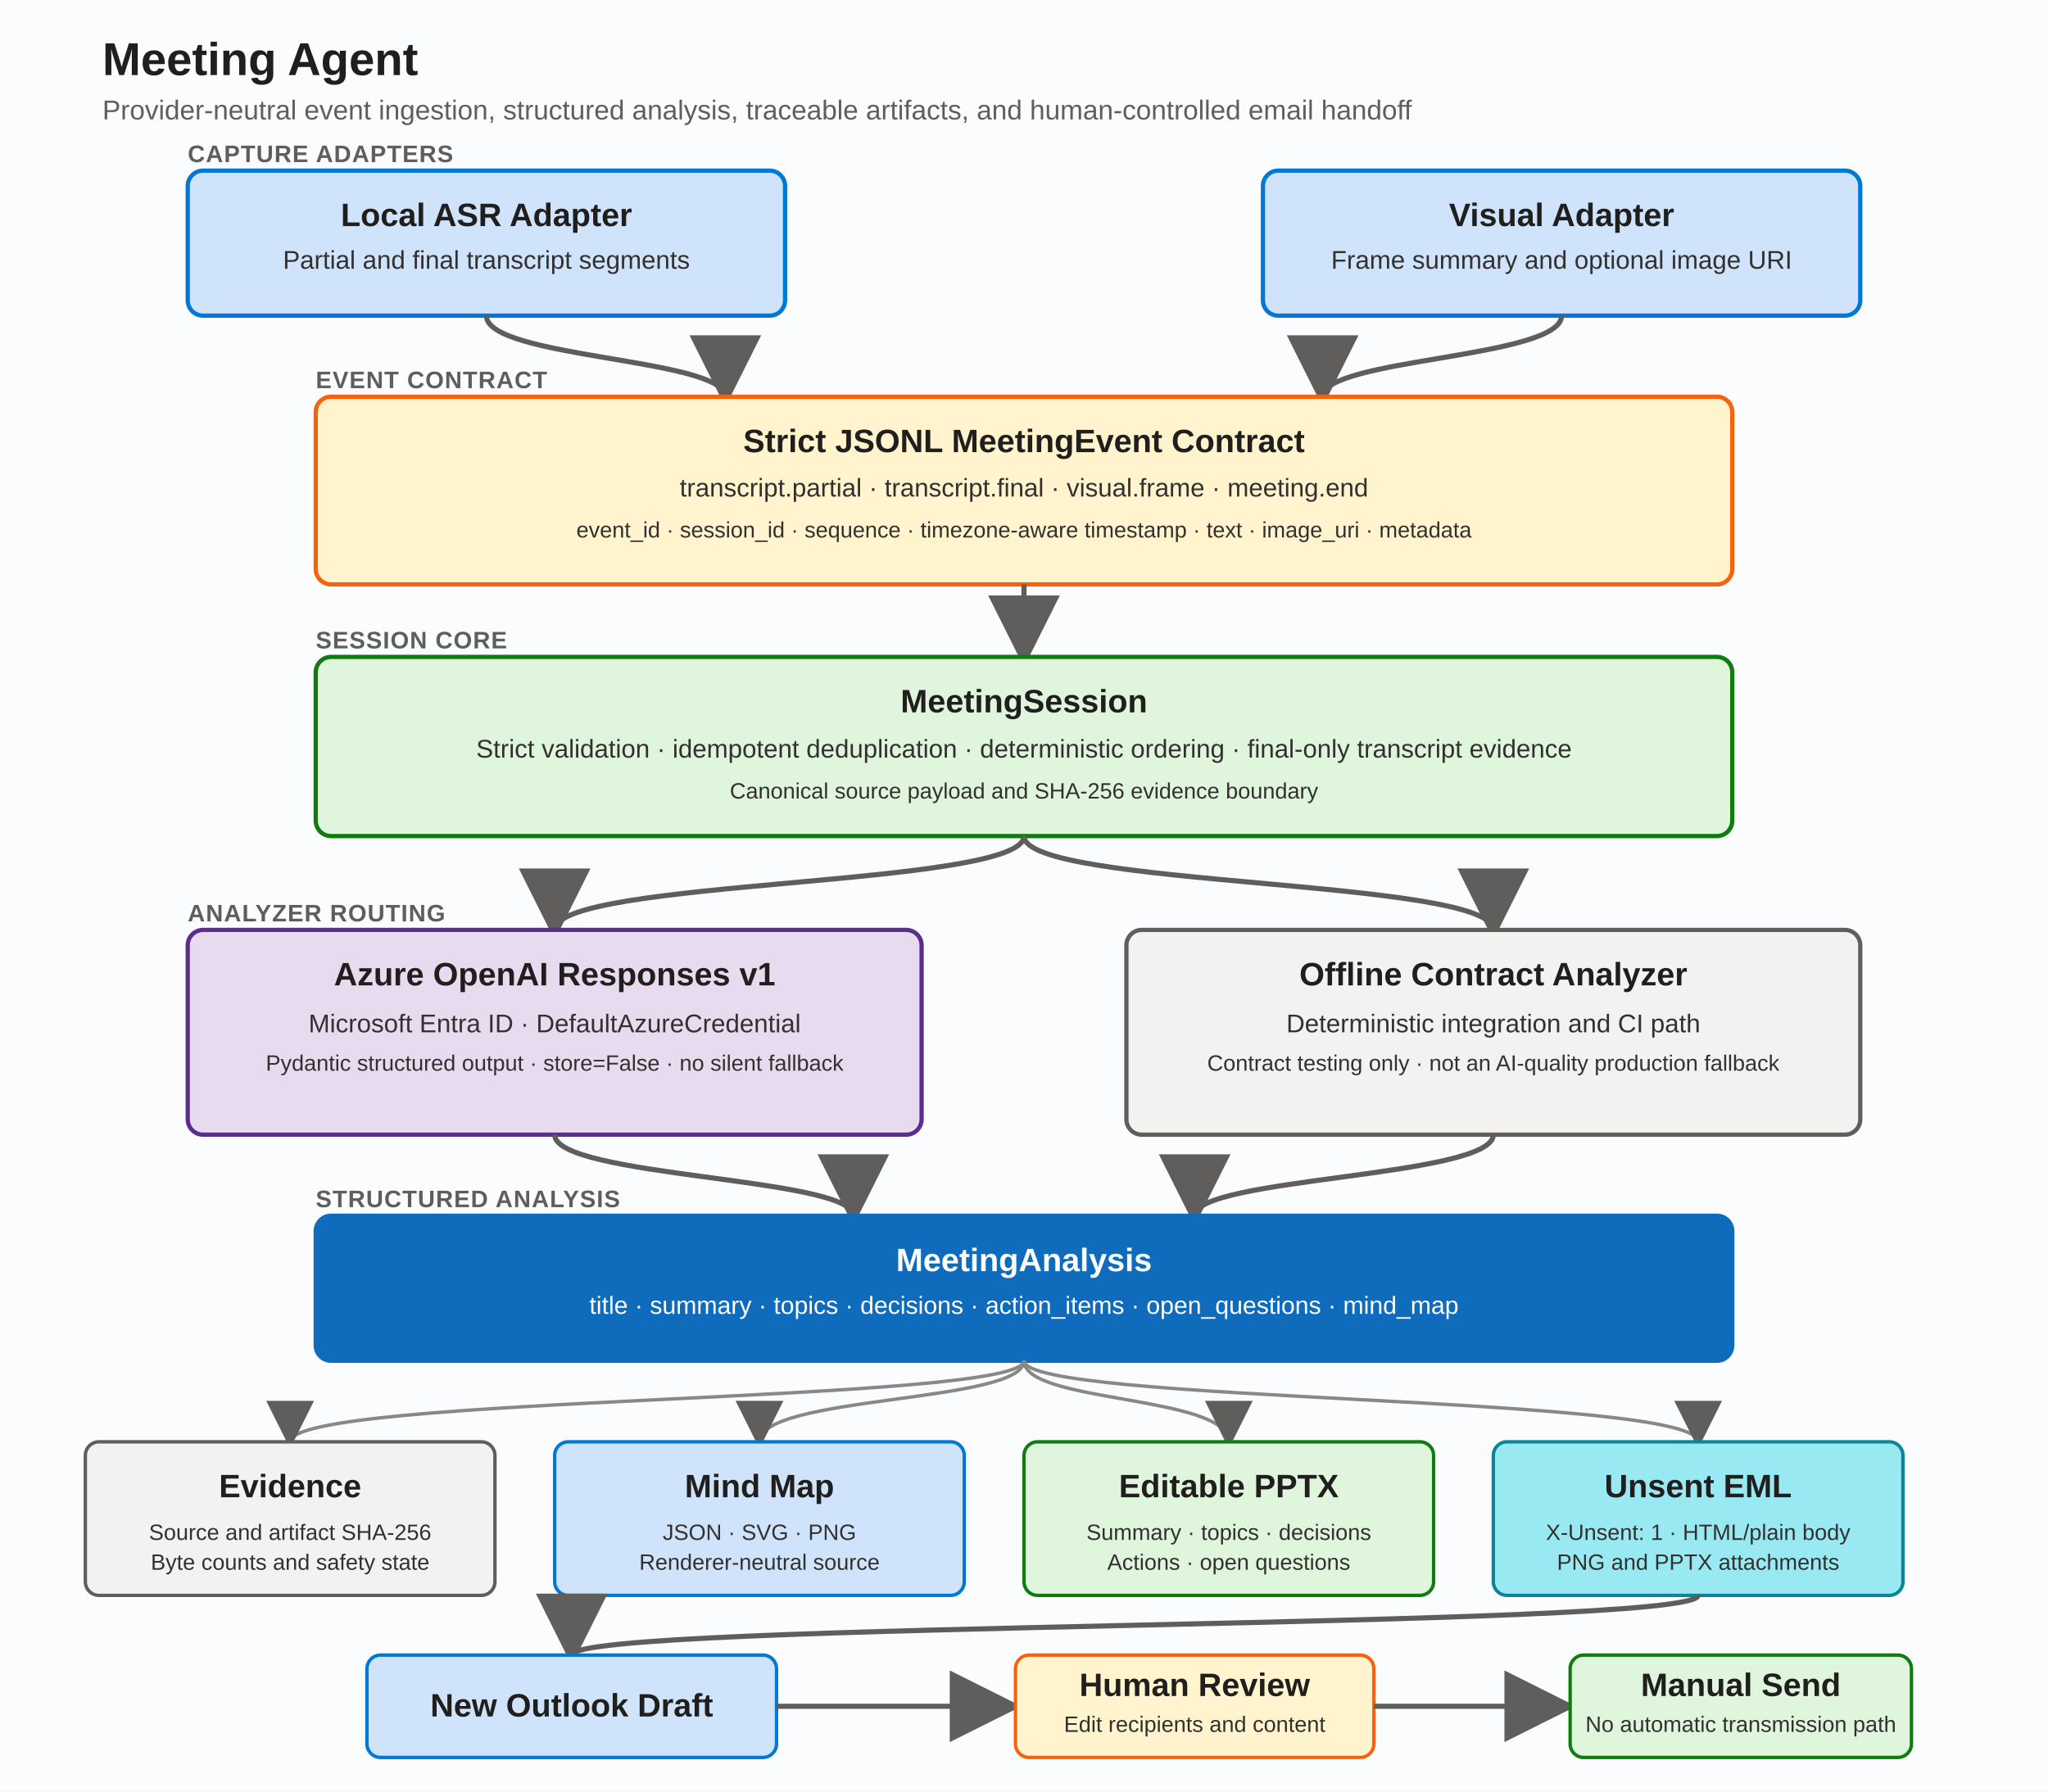
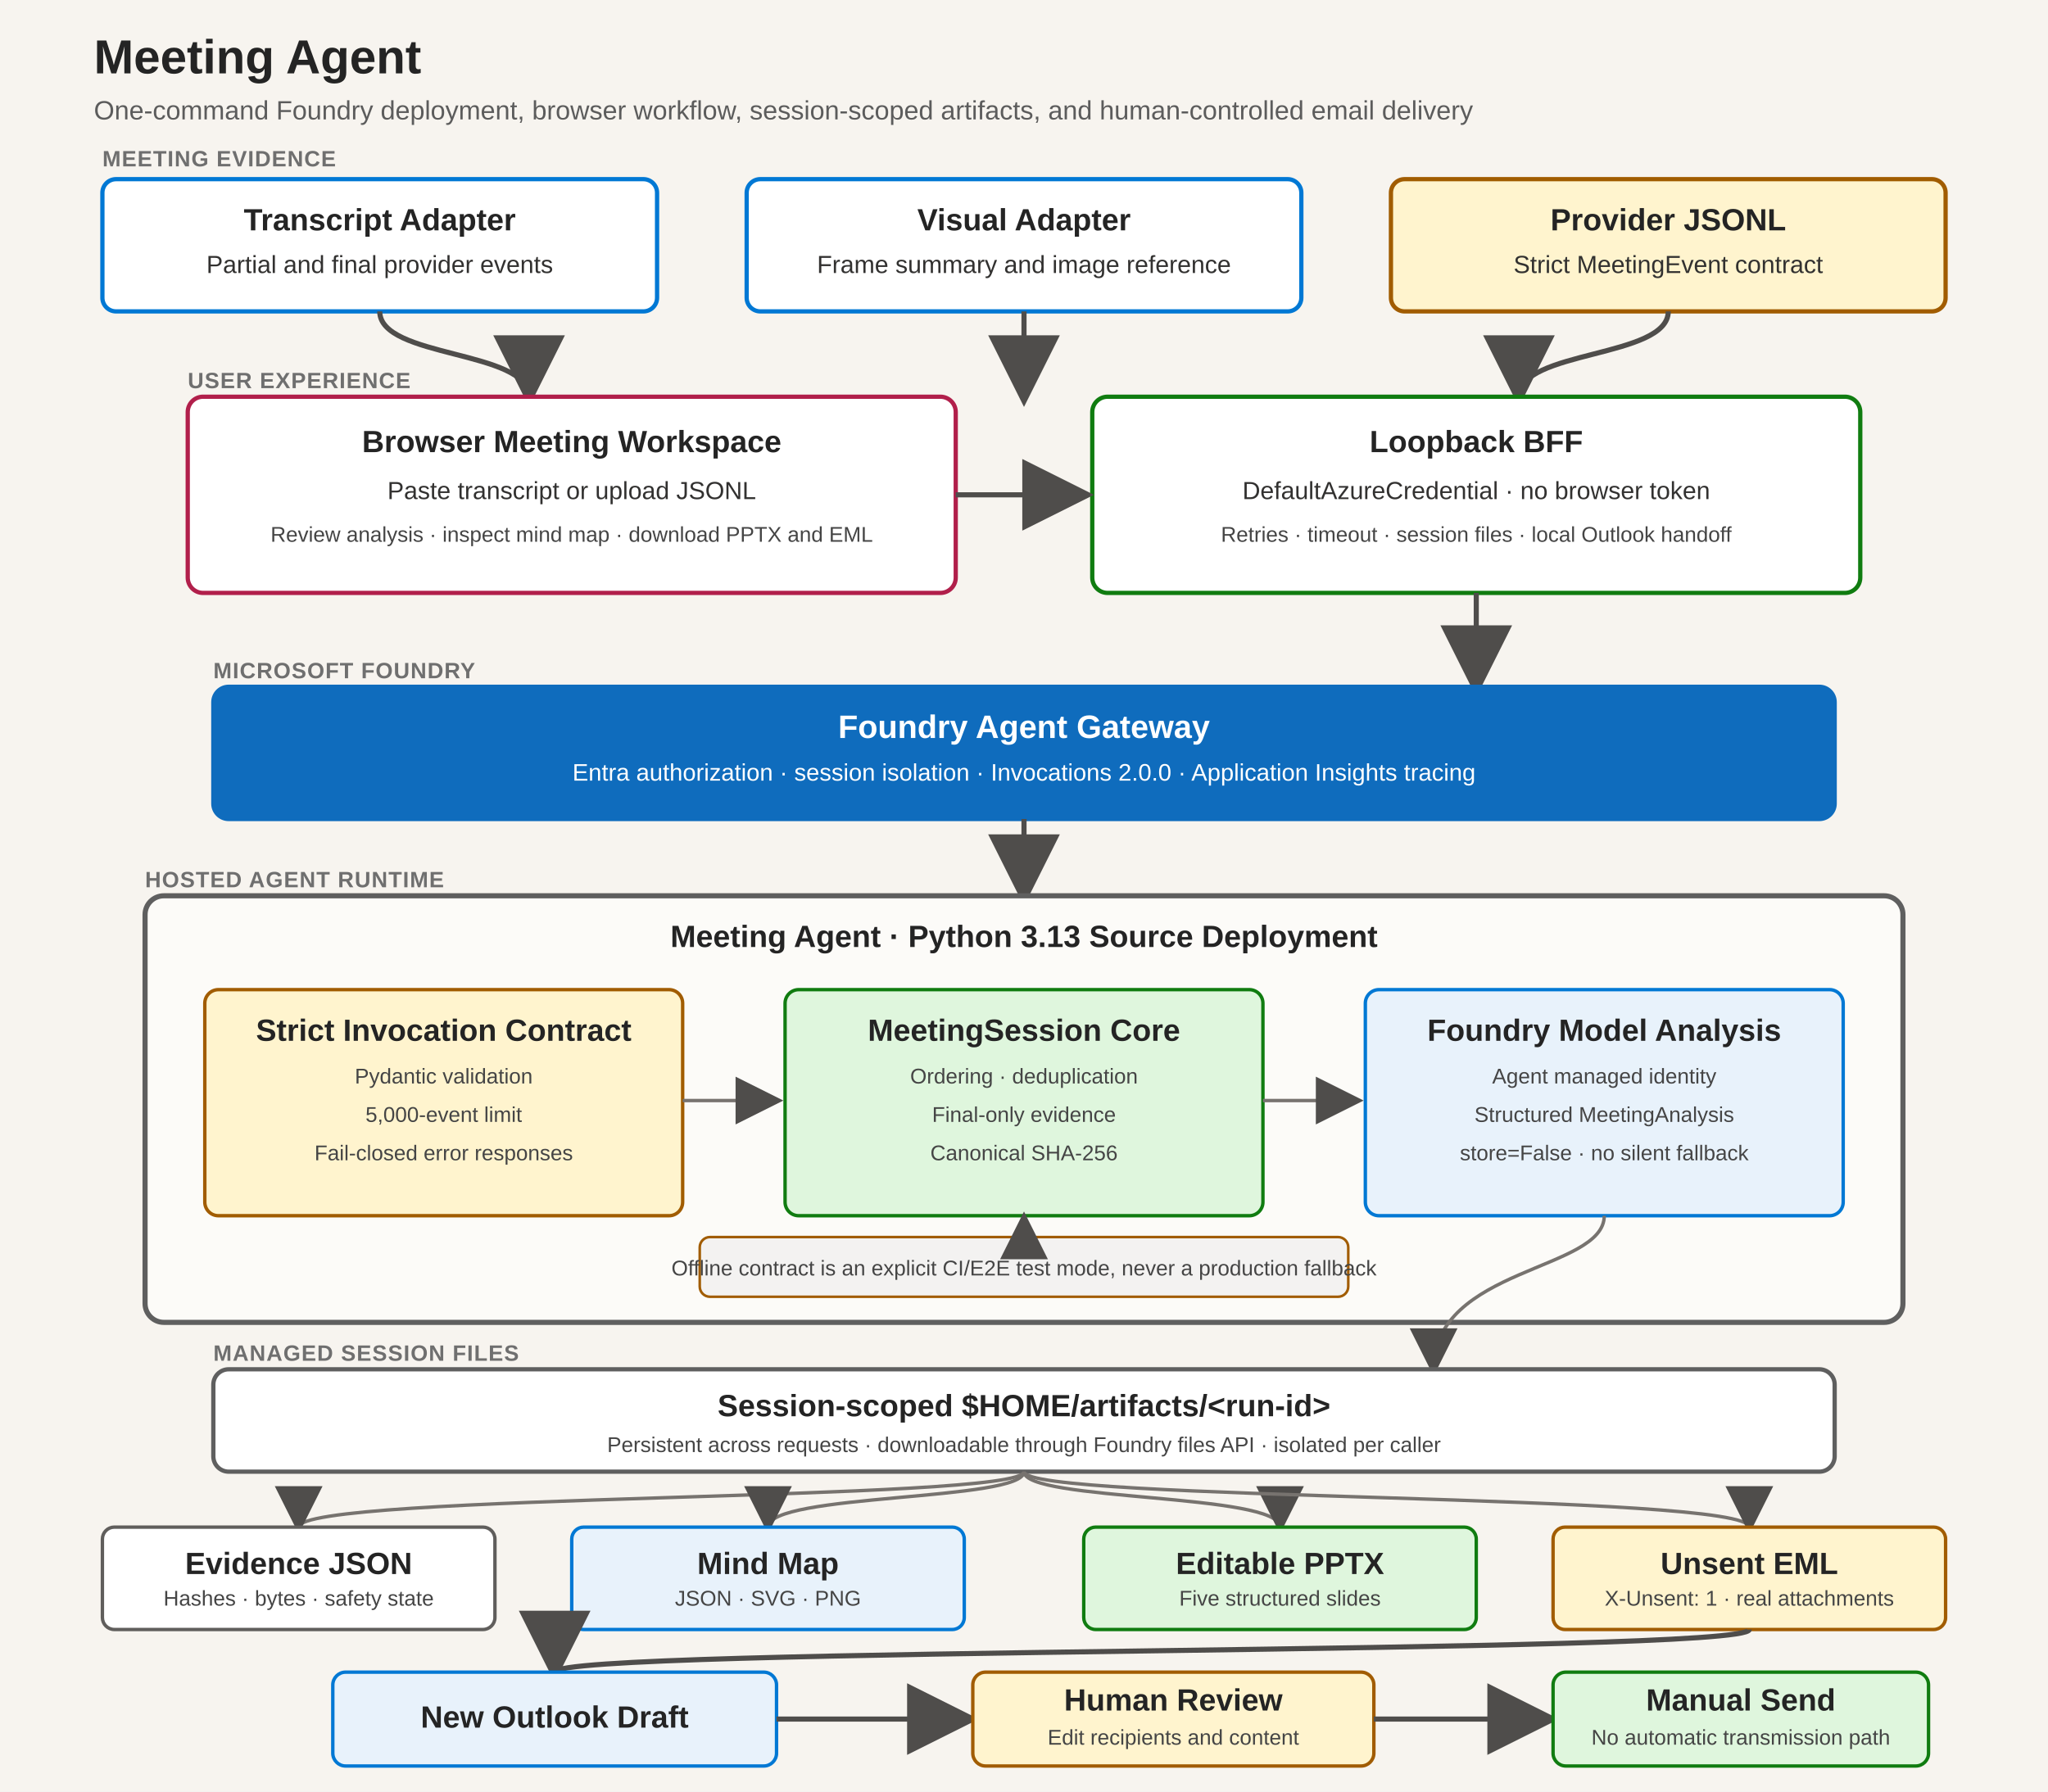
<svg xmlns="http://www.w3.org/2000/svg" width="2400" height="2100" viewBox="0 0 2400 2100" role="img" aria-labelledby="title description">
  <defs>
    <marker id="arrow" markerWidth="14" markerHeight="14" refX="12" refY="7" orient="auto" markerUnits="strokeWidth">
-       <path d="M0,0 L14,7 L0,14 z" fill="#605e5c" />
+       <path d="M0,0 L14,7 L0,14 z" fill="#4f4d4b" />
    </marker>
    <style>
-       .title { font: 700 54px "Segoe UI", Arial, sans-serif; fill: #201f1e; }
-       .subtitle { font: 32px "Segoe UI", Arial, sans-serif; fill: #605e5c; }
-       .layer { font: 700 28px "Segoe UI", Arial, sans-serif; fill: #605e5c; letter-spacing: 1px; }
-       .heading { font: 700 38px "Segoe UI", Arial, sans-serif; fill: #201f1e; }
-       .body { font: 30px "Segoe UI", Arial, sans-serif; fill: #323130; }
-       .small { font: 26px "Segoe UI", Arial, sans-serif; fill: #323130; }
+       .title { font: 700 56px "Segoe UI", Arial, sans-serif; fill: #242424; }
+       .subtitle { font: 31px "Segoe UI", Arial, sans-serif; fill: #5c5c5c; }
+       .layer { font: 700 26px "Segoe UI", Arial, sans-serif; fill: #6f6f6f; letter-spacing: 1px; }
+       .heading { font: 700 36px "Segoe UI", Arial, sans-serif; fill: #242424; }
+       .body { font: 29px "Segoe UI", Arial, sans-serif; fill: #323130; }
+       .small { font: 25px "Segoe UI", Arial, sans-serif; fill: #454545; }
      .white-heading { font: 700 38px "Segoe UI", Arial, sans-serif; fill: #ffffff; }
-       .white-body { font: 29px "Segoe UI", Arial, sans-serif; fill: #ffffff; }
-       .flow { stroke: #605e5c; stroke-width: 6; fill: none; marker-end: url(#arrow); }
-       .secondary-flow { stroke: #8a8886; stroke-width: 4; fill: none; marker-end: url(#arrow); }
+       .white-body { font: 28px "Segoe UI", Arial, sans-serif; fill: #ffffff; }
+       .flow { stroke: #4f4d4b; stroke-width: 6; fill: none; marker-end: url(#arrow); }
+       .secondary { stroke: #77736f; stroke-width: 4; fill: none; marker-end: url(#arrow); }
+       .test-flow { stroke: #a15c00; stroke-width: 4; stroke-dasharray: 14 10; fill: none; marker-end: url(#arrow); }
    </style>
  </defs>
-   <rect width="2400" height="2100" fill="#fbfcfe" />
-   <text class="title" x="120" y="88">Meeting Agent</text>
-   <text class="subtitle" x="120" y="140">Provider-neutral event ingestion, structured analysis, traceable artifacts, and human-controlled email handoff</text>
-   <text class="layer" x="220" y="190">CAPTURE ADAPTERS</text>
-   <rect x="220" y="200" width="700" height="170" rx="18" fill="#cfe4fa" stroke="#0078d4" stroke-width="5" />
-   <text class="heading" x="570" y="265" text-anchor="middle">Local ASR Adapter</text>
-   <text class="body" x="570" y="315" text-anchor="middle">Partial and final transcript segments</text>
-   <rect x="1480" y="200" width="700" height="170" rx="18" fill="#cfe4fa" stroke="#0078d4" stroke-width="5" />
-   <text class="heading" x="1830" y="265" text-anchor="middle">Visual Adapter</text>
-   <text class="body" x="1830" y="315" text-anchor="middle">Frame summary and optional image URI</text>
-   <path class="flow" d="M570 370 C570 420 850 420 850 465" />
-   <path class="flow" d="M1830 370 C1830 420 1550 420 1550 465" />
-   <text class="layer" x="370" y="455">EVENT CONTRACT</text>
-   <rect x="370" y="465" width="1660" height="220" rx="18" fill="#fff4ce" stroke="#f7630c" stroke-width="5" />
-   <text class="heading" x="1200" y="530" text-anchor="middle">Strict JSONL MeetingEvent Contract</text>
-   <text class="body" x="1200" y="582" text-anchor="middle">transcript.partial · transcript.final · visual.frame · meeting.end</text>
-   <text class="small" x="1200" y="630" text-anchor="middle">event_id · session_id · sequence · timezone-aware timestamp · text · image_uri · metadata</text>
-   <path class="flow" d="M1200 685 L1200 770" />
-   <text class="layer" x="370" y="760">SESSION CORE</text>
-   <rect x="370" y="770" width="1660" height="210" rx="18" fill="#dff6dd" stroke="#107c10" stroke-width="5" />
-   <text class="heading" x="1200" y="835" text-anchor="middle">MeetingSession</text>
-   <text class="body" x="1200" y="888" text-anchor="middle">Strict validation · idempotent deduplication · deterministic ordering · final-only transcript evidence</text>
-   <text class="small" x="1200" y="936" text-anchor="middle">Canonical source payload and SHA-256 evidence boundary</text>
-   <path class="flow" d="M1200 980 C1200 1040 650 1030 650 1090" />
-   <path class="flow" d="M1200 980 C1200 1040 1750 1030 1750 1090" />
-   <text class="layer" x="220" y="1080">ANALYZER ROUTING</text>
-   <rect x="220" y="1090" width="860" height="240" rx="18" fill="#e8daef" stroke="#5c2d91" stroke-width="5" />
-   <text class="heading" x="650" y="1155" text-anchor="middle">Azure OpenAI Responses v1</text>
-   <text class="body" x="650" y="1210" text-anchor="middle">Microsoft Entra ID · DefaultAzureCredential</text>
-   <text class="small" x="650" y="1255" text-anchor="middle">Pydantic structured output · store=False · no silent fallback</text>
-   <rect x="1320" y="1090" width="860" height="240" rx="18" fill="#f3f2f1" stroke="#605e5c" stroke-width="5" />
-   <text class="heading" x="1750" y="1155" text-anchor="middle">Offline Contract Analyzer</text>
-   <text class="body" x="1750" y="1210" text-anchor="middle">Deterministic integration and CI path</text>
-   <text class="small" x="1750" y="1255" text-anchor="middle">Contract testing only · not an AI-quality production fallback</text>
-   <path class="flow" d="M650 1330 C650 1380 1000 1380 1000 1425" />
-   <path class="flow" d="M1750 1330 C1750 1380 1400 1380 1400 1425" />
-   <text class="layer" x="370" y="1415">STRUCTURED ANALYSIS</text>
-   <rect x="370" y="1425" width="1660" height="170" rx="18" fill="#0f6cbd" stroke="#0f6cbd" stroke-width="5" />
-   <text class="white-heading" x="1200" y="1490" text-anchor="middle">MeetingAnalysis</text>
-   <text class="white-body" x="1200" y="1540" text-anchor="middle">title · summary · topics · decisions · action_items · open_questions · mind_map</text>
-   <path class="secondary-flow" d="M1200 1595 C1200 1645 340 1635 340 1690" />
-   <path class="secondary-flow" d="M1200 1595 C1200 1645 890 1635 890 1690" />
-   <path class="secondary-flow" d="M1200 1595 C1200 1645 1440 1635 1440 1690" />
-   <path class="secondary-flow" d="M1200 1595 C1200 1645 1990 1635 1990 1690" />
-   <rect x="100" y="1690" width="480" height="180" rx="16" fill="#f3f2f1" stroke="#605e5c" stroke-width="4" />
-   <text class="heading" x="340" y="1755" text-anchor="middle">Evidence</text>
-   <text class="small" x="340" y="1805" text-anchor="middle">Source and artifact SHA-256</text>
-   <text class="small" x="340" y="1840" text-anchor="middle">Byte counts and safety state</text>
-   <rect x="650" y="1690" width="480" height="180" rx="16" fill="#cfe4fa" stroke="#0078d4" stroke-width="4" />
-   <text class="heading" x="890" y="1755" text-anchor="middle">Mind Map</text>
-   <text class="small" x="890" y="1805" text-anchor="middle">JSON · SVG · PNG</text>
-   <text class="small" x="890" y="1840" text-anchor="middle">Renderer-neutral source</text>
-   <rect x="1200" y="1690" width="480" height="180" rx="16" fill="#dff6dd" stroke="#107c10" stroke-width="4" />
-   <text class="heading" x="1440" y="1755" text-anchor="middle">Editable PPTX</text>
-   <text class="small" x="1440" y="1805" text-anchor="middle">Summary · topics · decisions</text>
-   <text class="small" x="1440" y="1840" text-anchor="middle">Actions · open questions</text>
-   <rect x="1750" y="1690" width="480" height="180" rx="16" fill="#99e9f2" stroke="#0c8599" stroke-width="4" />
-   <text class="heading" x="1990" y="1755" text-anchor="middle">Unsent EML</text>
-   <text class="small" x="1990" y="1805" text-anchor="middle">X-Unsent: 1 · HTML/plain body</text>
-   <text class="small" x="1990" y="1840" text-anchor="middle">PNG and PPTX attachments</text>
-   <path class="flow" d="M1990 1870 C1990 1910 670 1900 670 1940" />
-   <rect x="430" y="1940" width="480" height="120" rx="16" fill="#cfe4fa" stroke="#0078d4" stroke-width="4" />
-   <text class="heading" x="670" y="2012" text-anchor="middle">New Outlook Draft</text>
-   <path class="flow" d="M910 2000 L1185 2000" />
-   <rect x="1190" y="1940" width="420" height="120" rx="16" fill="#fff4ce" stroke="#f7630c" stroke-width="4" />
-   <text class="heading" x="1400" y="1988" text-anchor="middle">Human Review</text>
-   <text class="small" x="1400" y="2030" text-anchor="middle">Edit recipients and content</text>
-   <path class="flow" d="M1610 2000 L1835 2000" />
-   <rect x="1840" y="1940" width="400" height="120" rx="16" fill="#dff6dd" stroke="#107c10" stroke-width="4" />
-   <text class="heading" x="2040" y="1988" text-anchor="middle">Manual Send</text>
-   <text class="small" x="2040" y="2030" text-anchor="middle">No automatic transmission path</text>
+   <rect width="2400" height="2100" fill="#f7f4ef" />
+   <text class="title" x="110" y="86">Meeting Agent</text>
+   <text class="subtitle" x="110" y="140">One-command Foundry deployment, browser workflow, session-scoped artifacts, and human-controlled email delivery</text>
+   <text class="layer" x="120" y="195">MEETING EVIDENCE</text>
+   <rect x="120" y="210" width="650" height="155" rx="16" fill="#ffffff" stroke="#0078d4" stroke-width="5" />
+   <text class="heading" x="445" y="270" text-anchor="middle">Transcript Adapter</text>
+   <text class="body" x="445" y="320" text-anchor="middle">Partial and final provider events</text>
+   <rect x="875" y="210" width="650" height="155" rx="16" fill="#ffffff" stroke="#0078d4" stroke-width="5" />
+   <text class="heading" x="1200" y="270" text-anchor="middle">Visual Adapter</text>
+   <text class="body" x="1200" y="320" text-anchor="middle">Frame summary and image reference</text>
+   <rect x="1630" y="210" width="650" height="155" rx="16" fill="#fff4ce" stroke="#a15c00" stroke-width="5" />
+   <text class="heading" x="1955" y="270" text-anchor="middle">Provider JSONL</text>
+   <text class="body" x="1955" y="320" text-anchor="middle">Strict MeetingEvent contract</text>
+   <path class="flow" d="M445 365 C445 420 620 410 620 465" />
+   <path class="flow" d="M1200 365 L1200 465" />
+   <path class="flow" d="M1955 365 C1955 420 1780 410 1780 465" />
+   <text class="layer" x="220" y="455">USER EXPERIENCE</text>
+   <rect x="220" y="465" width="900" height="230" rx="18" fill="#ffffff" stroke="#b11f4b" stroke-width="5" />
+   <text class="heading" x="670" y="530" text-anchor="middle">Browser Meeting Workspace</text>
+   <text class="body" x="670" y="585" text-anchor="middle">Paste transcript or upload JSONL</text>
+   <text class="small" x="670" y="635" text-anchor="middle">Review analysis · inspect mind map · download PPTX and EML</text>
+   <rect x="1280" y="465" width="900" height="230" rx="18" fill="#ffffff" stroke="#107c10" stroke-width="5" />
+   <text class="heading" x="1730" y="530" text-anchor="middle">Loopback BFF</text>
+   <text class="body" x="1730" y="585" text-anchor="middle">DefaultAzureCredential · no browser token</text>
+   <text class="small" x="1730" y="635" text-anchor="middle">Retries · timeout · session files · local Outlook handoff</text>
+   <path class="flow" d="M1120 580 L1270 580" />
+   <path class="flow" d="M1730 695 L1730 805" />
+   <text class="layer" x="250" y="795">MICROSOFT FOUNDRY</text>
+   <rect x="250" y="805" width="1900" height="155" rx="18" fill="#0f6cbd" stroke="#0f6cbd" stroke-width="5" />
+   <text class="white-heading" x="1200" y="865" text-anchor="middle">Foundry Agent Gateway</text>
+   <text class="white-body" x="1200" y="915" text-anchor="middle">Entra authorization · session isolation · Invocations 2.0.0 · Application Insights tracing</text>
+   <path class="flow" d="M1200 960 L1200 1050" />
+   <text class="layer" x="170" y="1040">HOSTED AGENT RUNTIME</text>
+   <rect x="170" y="1050" width="2060" height="500" rx="22" fill="#fcfbf8" stroke="#5f5f5f" stroke-width="6" />
+   <text class="heading" x="1200" y="1110" text-anchor="middle">Meeting Agent · Python 3.13 Source Deployment</text>
+   <rect x="240" y="1160" width="560" height="265" rx="16" fill="#fff4ce" stroke="#a15c00" stroke-width="4" />
+   <text class="heading" x="520" y="1220" text-anchor="middle">Strict Invocation Contract</text>
+   <text class="small" x="520" y="1270" text-anchor="middle">Pydantic validation</text>
+   <text class="small" x="520" y="1315" text-anchor="middle">5,000-event limit</text>
+   <text class="small" x="520" y="1360" text-anchor="middle">Fail-closed error responses</text>
+   <rect x="920" y="1160" width="560" height="265" rx="16" fill="#dff6dd" stroke="#107c10" stroke-width="4" />
+   <text class="heading" x="1200" y="1220" text-anchor="middle">MeetingSession Core</text>
+   <text class="small" x="1200" y="1270" text-anchor="middle">Ordering · deduplication</text>
+   <text class="small" x="1200" y="1315" text-anchor="middle">Final-only evidence</text>
+   <text class="small" x="1200" y="1360" text-anchor="middle">Canonical SHA-256</text>
+   <rect x="1600" y="1160" width="560" height="265" rx="16" fill="#e8f2fb" stroke="#0078d4" stroke-width="4" />
+   <text class="heading" x="1880" y="1220" text-anchor="middle">Foundry Model Analysis</text>
+   <text class="small" x="1880" y="1270" text-anchor="middle">Agent managed identity</text>
+   <text class="small" x="1880" y="1315" text-anchor="middle">Structured MeetingAnalysis</text>
+   <text class="small" x="1880" y="1360" text-anchor="middle">store=False · no silent fallback</text>
+   <rect x="820" y="1450" width="760" height="70" rx="12" fill="#f3f2f1" stroke="#a15c00" stroke-width="3" />
+   <text class="small" x="1200" y="1495" text-anchor="middle">Offline contract is an explicit CI/E2E test mode, never a production fallback</text>
+   <path class="secondary" d="M800 1290 L910 1290" />
+   <path class="secondary" d="M1480 1290 L1590 1290" />
+   <path class="secondary" d="M1880 1425 C1880 1490 1680 1485 1680 1605" />
+   <path class="test-flow" d="M1200 1450 L1200 1428" />
+   <text class="layer" x="250" y="1595">MANAGED SESSION FILES</text>
+   <rect x="250" y="1605" width="1900" height="120" rx="18" fill="#ffffff" stroke="#5f5f5f" stroke-width="5" />
+   <text class="heading" x="1200" y="1660" text-anchor="middle">Session-scoped $HOME/artifacts/&lt;run-id&gt;</text>
+   <text class="small" x="1200" y="1702" text-anchor="middle">Persistent across requests · downloadable through Foundry files API · isolated per caller</text>
+   <path class="secondary" d="M1200 1725 C1200 1760 350 1750 350 1790" />
+   <path class="secondary" d="M1200 1725 C1200 1760 900 1750 900 1790" />
+   <path class="secondary" d="M1200 1725 C1200 1760 1500 1750 1500 1790" />
+   <path class="secondary" d="M1200 1725 C1200 1760 2050 1750 2050 1790" />
+   <rect x="120" y="1790" width="460" height="120" rx="14" fill="#ffffff" stroke="#605e5c" stroke-width="4" />
+   <text class="heading" x="350" y="1845" text-anchor="middle">Evidence JSON</text>
+   <text class="small" x="350" y="1882" text-anchor="middle">Hashes · bytes · safety state</text>
+   <rect x="670" y="1790" width="460" height="120" rx="14" fill="#e8f2fb" stroke="#0078d4" stroke-width="4" />
+   <text class="heading" x="900" y="1845" text-anchor="middle">Mind Map</text>
+   <text class="small" x="900" y="1882" text-anchor="middle">JSON · SVG · PNG</text>
+   <rect x="1270" y="1790" width="460" height="120" rx="14" fill="#dff6dd" stroke="#107c10" stroke-width="4" />
+   <text class="heading" x="1500" y="1845" text-anchor="middle">Editable PPTX</text>
+   <text class="small" x="1500" y="1882" text-anchor="middle">Five structured slides</text>
+   <rect x="1820" y="1790" width="460" height="120" rx="14" fill="#fff4ce" stroke="#a15c00" stroke-width="4" />
+   <text class="heading" x="2050" y="1845" text-anchor="middle">Unsent EML</text>
+   <text class="small" x="2050" y="1882" text-anchor="middle">X-Unsent: 1 · real attachments</text>
+   <path class="flow" d="M2050 1910 C2050 1940 650 1930 650 1960" />
+   <rect x="390" y="1960" width="520" height="110" rx="15" fill="#e8f2fb" stroke="#0078d4" stroke-width="4" />
+   <text class="heading" x="650" y="2025" text-anchor="middle">New Outlook Draft</text>
+   <path class="flow" d="M910 2015 L1135 2015" />
+   <rect x="1140" y="1960" width="470" height="110" rx="15" fill="#fff4ce" stroke="#a15c00" stroke-width="4" />
+   <text class="heading" x="1375" y="2005" text-anchor="middle">Human Review</text>
+   <text class="small" x="1375" y="2045" text-anchor="middle">Edit recipients and content</text>
+   <path class="flow" d="M1610 2015 L1815 2015" />
+   <rect x="1820" y="1960" width="440" height="110" rx="15" fill="#dff6dd" stroke="#107c10" stroke-width="4" />
+   <text class="heading" x="2040" y="2005" text-anchor="middle">Manual Send</text>
+   <text class="small" x="2040" y="2045" text-anchor="middle">No automatic transmission path</text>
</svg>
